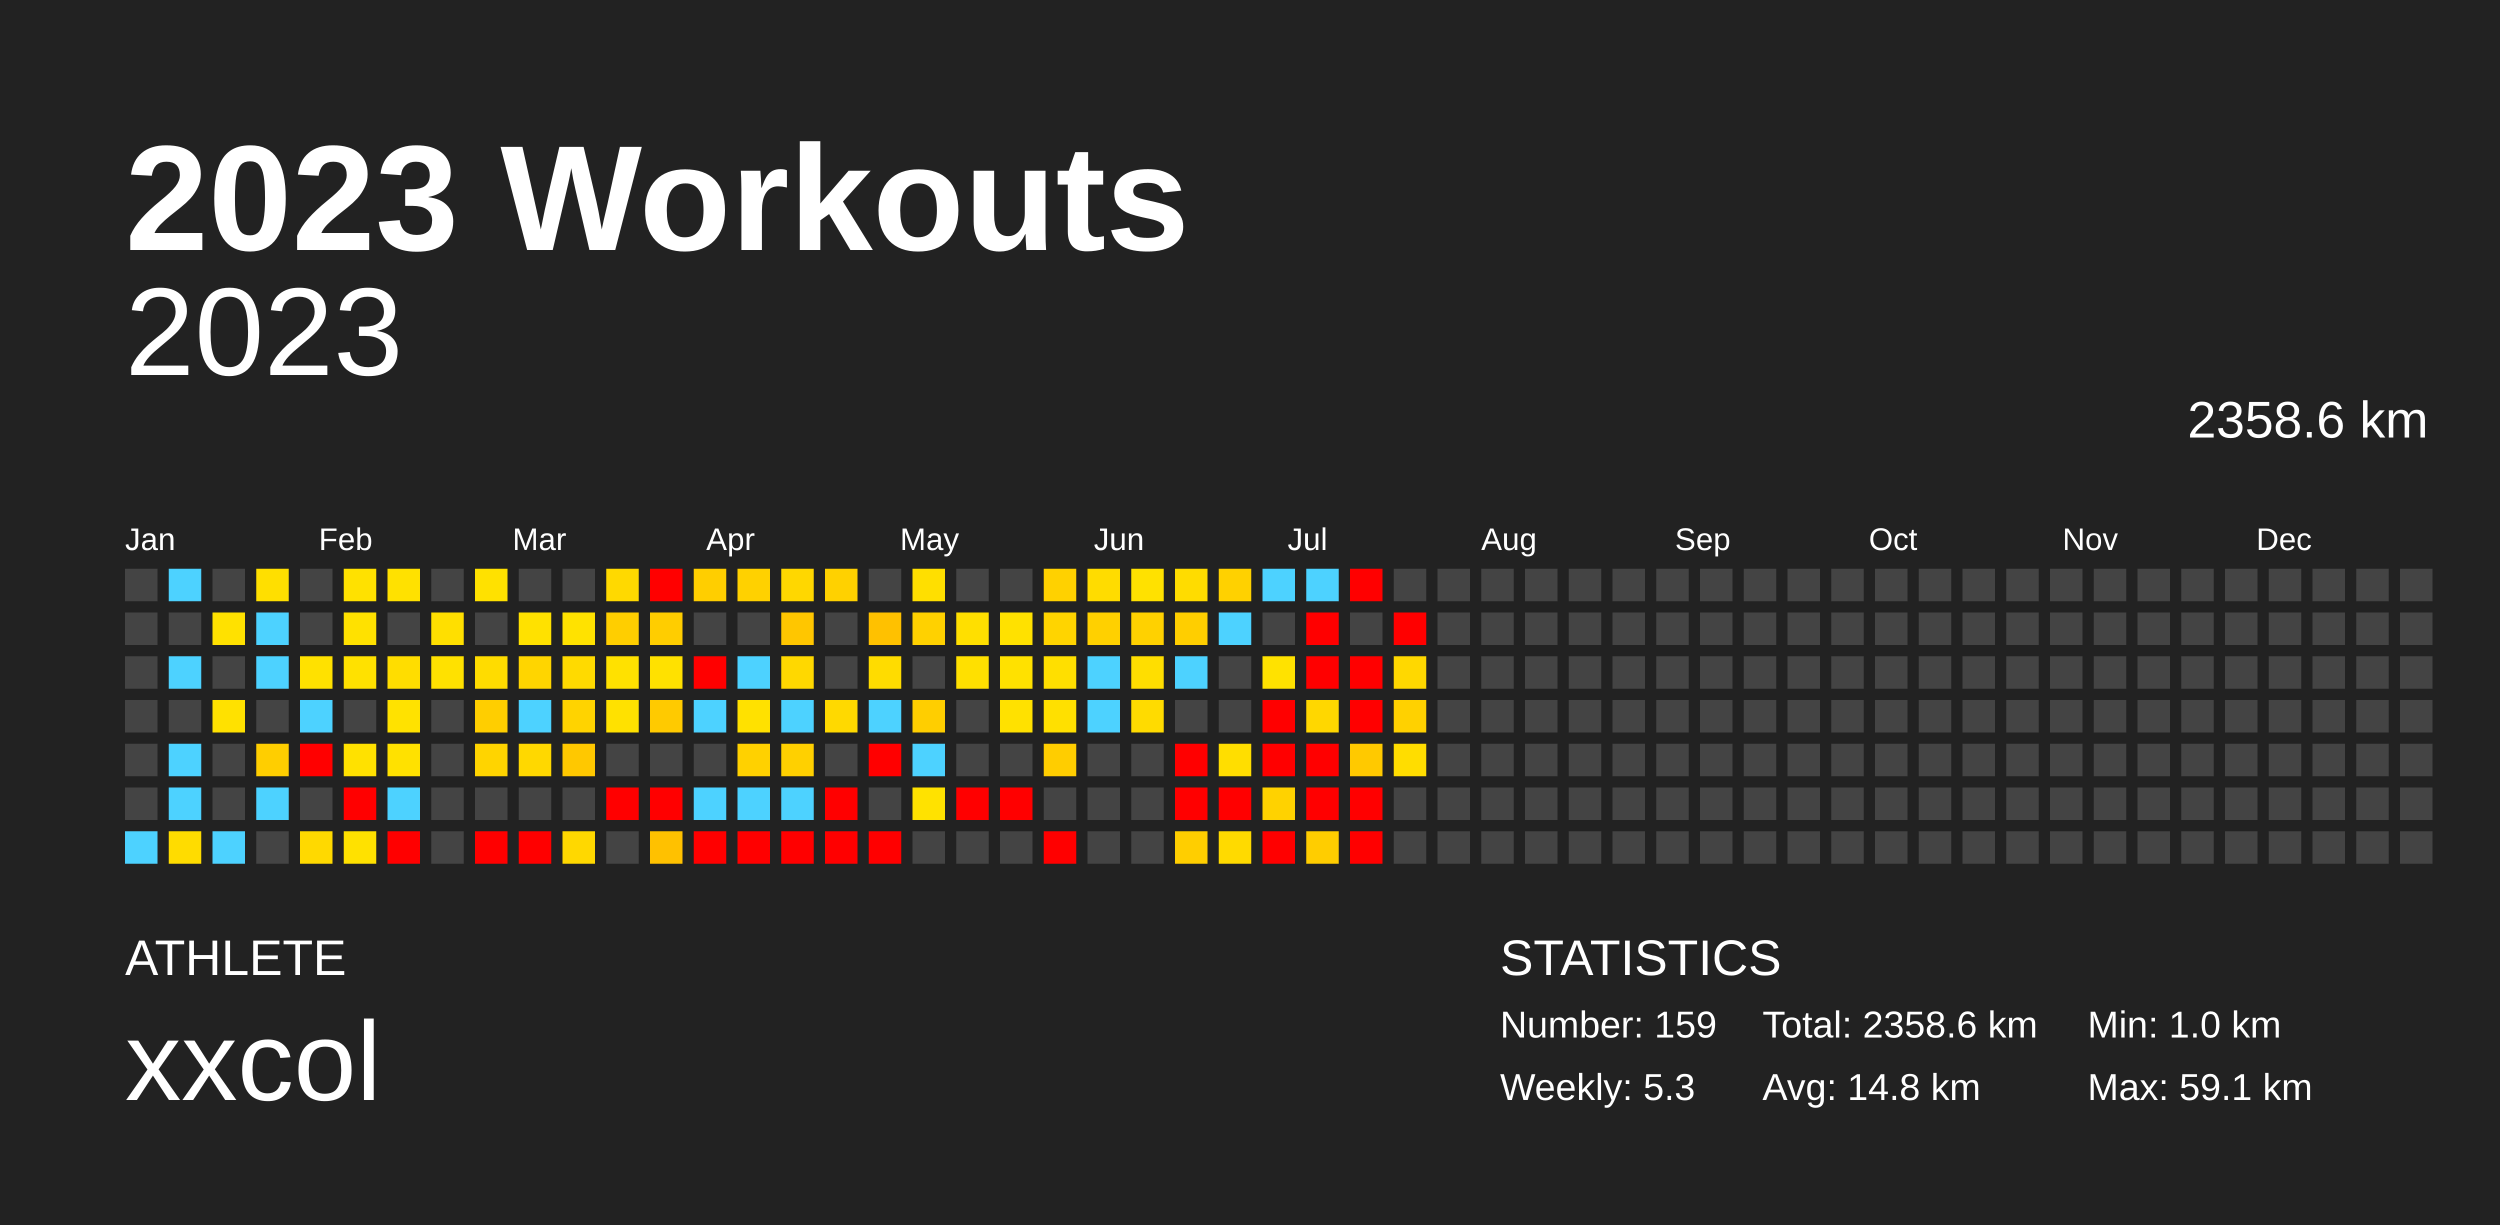
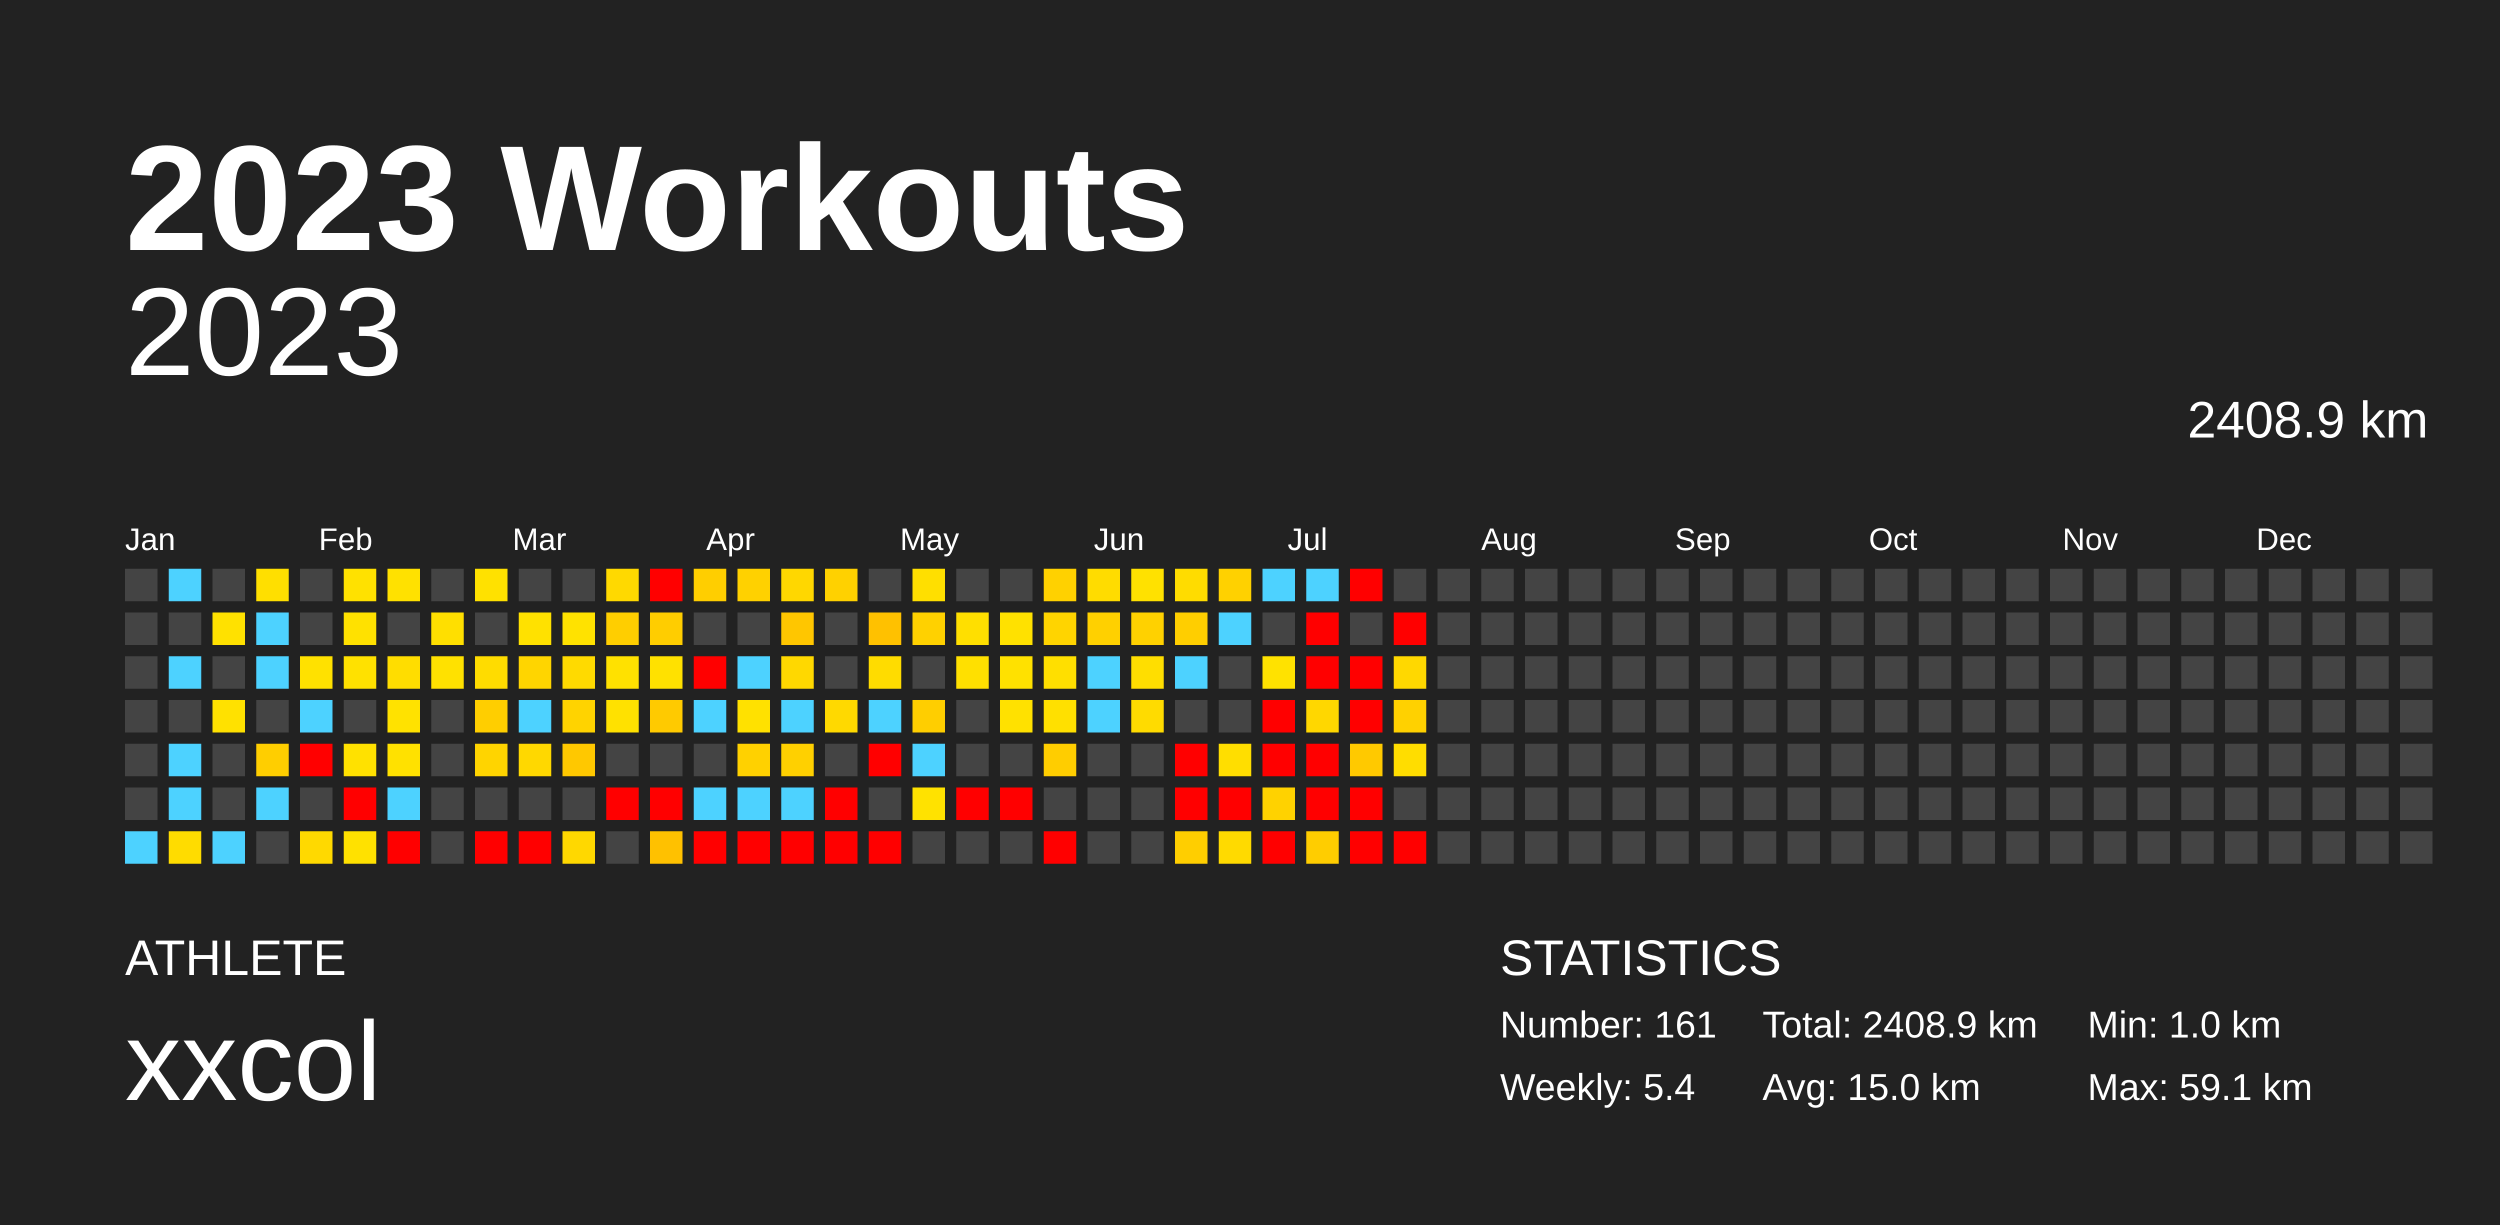
<svg xmlns="http://www.w3.org/2000/svg" baseProfile="full" height="98mm" version="1.1" viewBox="0,0,200,98" width="200mm">
  <defs />
  <rect fill="#222222" height="98" width="200" x="0" y="0" />
  <text fill="#FFFFFF" style="font-size:12px; font-family:Arial; font-weight:bold;" x="10" y="20">2023 Workouts</text>
  <text fill="#FFFFFF" style="font-size:4px; font-family:Arial" x="10" y="78">ATHLETE</text>
  <text fill="#FFFFFF" style="font-size:9px; font-family:Arial" x="10" y="88">xxcol</text>
  <text fill="#FFFFFF" style="font-size:4px; font-family:Arial" x="120" y="78">STATISTICS</text>
-   <text fill="#FFFFFF" style="font-size:3px; font-family:Arial" x="120" y="83">Number: 159</text>
-   <text fill="#FFFFFF" style="font-size:3px; font-family:Arial" x="120" y="88">Weekly: 5.3</text>
-   <text fill="#FFFFFF" style="font-size:3px; font-family:Arial" x="141" y="83">Total: 2358.6 km</text>
-   <text fill="#FFFFFF" style="font-size:3px; font-family:Arial" x="141" y="88">Avg: 14.8 km</text>
+   <text fill="#FFFFFF" style="font-size:3px; font-family:Arial" x="120" y="83">Number: 161</text>
+   <text fill="#FFFFFF" style="font-size:3px; font-family:Arial" x="120" y="88">Weekly: 5.4</text>
+   <text fill="#FFFFFF" style="font-size:3px; font-family:Arial" x="141" y="83">Total: 2408.9 km</text>
+   <text fill="#FFFFFF" style="font-size:3px; font-family:Arial" x="141" y="88">Avg: 15.0 km</text>
  <text fill="#FFFFFF" style="font-size:3px; font-family:Arial" x="167" y="83">Min: 1.0 km</text>
  <text fill="#FFFFFF" style="font-size:3px; font-family:Arial" x="167" y="88">Max: 59.1 km</text>
  <text alignment-baseline="hanging" fill="#FFFFFF" style="font-size:10.0px; font-family:Arial;" x="10" y="30">2023</text>
-   <text alignment-baseline="hanging" fill="#FFFFFF" style="font-size:4.125px; font-family:Arial;" x="175" y="35">2358.6 km</text>
+   <text alignment-baseline="hanging" fill="#FFFFFF" style="font-size:4.125px; font-family:Arial;" x="175" y="35">2408.9 km</text>
  <text fill="#FFFFFF" style="font-size:2.5px; font-family:Arial" x="10.0" y="44">Jan</text>
  <text fill="#FFFFFF" style="font-size:2.5px; font-family:Arial" x="25.5" y="44">Feb</text>
  <text fill="#FFFFFF" style="font-size:2.5px; font-family:Arial" x="41.0" y="44">Mar</text>
  <text fill="#FFFFFF" style="font-size:2.5px; font-family:Arial" x="56.5" y="44">Apr</text>
  <text fill="#FFFFFF" style="font-size:2.5px; font-family:Arial" x="72.0" y="44">May</text>
  <text fill="#FFFFFF" style="font-size:2.5px; font-family:Arial" x="87.5" y="44">Jun</text>
  <text fill="#FFFFFF" style="font-size:2.5px; font-family:Arial" x="103.0" y="44">Jul</text>
  <text fill="#FFFFFF" style="font-size:2.5px; font-family:Arial" x="118.5" y="44">Aug</text>
  <text fill="#FFFFFF" style="font-size:2.5px; font-family:Arial" x="134.0" y="44">Sep</text>
  <text fill="#FFFFFF" style="font-size:2.5px; font-family:Arial" x="149.5" y="44">Oct</text>
  <text fill="#FFFFFF" style="font-size:2.5px; font-family:Arial" x="165.0" y="44">Nov</text>
  <text fill="#FFFFFF" style="font-size:2.5px; font-family:Arial" x="180.5" y="44">Dec</text>
  <rect fill="#444444" height="2.6" width="2.6" x="10.0" y="45.5" />
  <rect fill="#444444" height="2.6" width="2.6" x="10.0" y="49.0" />
  <rect fill="#444444" height="2.6" width="2.6" x="10.0" y="52.5" />
  <rect fill="#444444" height="2.6" width="2.6" x="10.0" y="56.0" />
  <rect fill="#444444" height="2.6" width="2.6" x="10.0" y="59.5" />
  <rect fill="#444444" height="2.6" width="2.6" x="10.0" y="63.0" />
  <rect fill="#4dd2ff" height="2.6" width="2.6" x="10.0" y="66.5" />
  <rect fill="#4dd2ff" height="2.6" width="2.6" x="13.5" y="45.5" />
  <rect fill="#444444" height="2.6" width="2.6" x="13.5" y="49.0" />
  <rect fill="#4dd2ff" height="2.6" width="2.6" x="13.5" y="52.5" />
  <rect fill="#444444" height="2.6" width="2.6" x="13.5" y="56.0" />
  <rect fill="#4dd2ff" height="2.6" width="2.6" x="13.5" y="59.5" />
  <rect fill="#4dd2ff" height="2.6" width="2.6" x="13.5" y="63.0" />
  <rect fill="#ffdc00" height="2.6" width="2.6" x="13.5" y="66.5" />
  <rect fill="#444444" height="2.6" width="2.6" x="17.0" y="45.5" />
  <rect fill="#ffe100" height="2.6" width="2.6" x="17.0" y="49.0" />
  <rect fill="#444444" height="2.6" width="2.6" x="17.0" y="52.5" />
  <rect fill="#ffe100" height="2.6" width="2.6" x="17.0" y="56.0" />
  <rect fill="#444444" height="2.6" width="2.6" x="17.0" y="59.5" />
  <rect fill="#444444" height="2.6" width="2.6" x="17.0" y="63.0" />
  <rect fill="#4dd2ff" height="2.6" width="2.6" x="17.0" y="66.5" />
  <rect fill="#ffdf00" height="2.6" width="2.6" x="20.5" y="45.5" />
  <rect fill="#4dd2ff" height="2.6" width="2.6" x="20.5" y="49.0" />
  <rect fill="#4dd2ff" height="2.6" width="2.6" x="20.5" y="52.5" />
  <rect fill="#444444" height="2.6" width="2.6" x="20.5" y="56.0" />
  <rect fill="#ffce00" height="2.6" width="2.6" x="20.5" y="59.5" />
  <rect fill="#4dd2ff" height="2.6" width="2.6" x="20.5" y="63.0" />
  <rect fill="#444444" height="2.6" width="2.6" x="20.5" y="66.5" />
  <rect fill="#444444" height="2.6" width="2.6" x="24.0" y="45.5" />
  <rect fill="#444444" height="2.6" width="2.6" x="24.0" y="49.0" />
  <rect fill="#ffe100" height="2.6" width="2.6" x="24.0" y="52.5" />
  <rect fill="#4dd2ff" height="2.6" width="2.6" x="24.0" y="56.0" />
  <rect fill="red" height="2.6" width="2.6" x="24.0" y="59.5" />
  <rect fill="#444444" height="2.6" width="2.6" x="24.0" y="63.0" />
  <rect fill="#ffd900" height="2.6" width="2.6" x="24.0" y="66.5" />
  <rect fill="#ffe100" height="2.6" width="2.6" x="27.5" y="45.5" />
  <rect fill="#ffe100" height="2.6" width="2.6" x="27.5" y="49.0" />
  <rect fill="#ffe100" height="2.6" width="2.6" x="27.5" y="52.5" />
  <rect fill="#444444" height="2.6" width="2.6" x="27.5" y="56.0" />
  <rect fill="#ffe100" height="2.6" width="2.6" x="27.5" y="59.5" />
  <rect fill="red" height="2.6" width="2.6" x="27.5" y="63.0" />
  <rect fill="#ffe100" height="2.6" width="2.6" x="27.5" y="66.5" />
  <rect fill="#ffe100" height="2.6" width="2.6" x="31.0" y="45.5" />
  <rect fill="#444444" height="2.6" width="2.6" x="31.0" y="49.0" />
  <rect fill="#ffdd00" height="2.6" width="2.6" x="31.0" y="52.5" />
  <rect fill="#ffe200" height="2.6" width="2.6" x="31.0" y="56.0" />
  <rect fill="#ffe100" height="2.6" width="2.6" x="31.0" y="59.5" />
  <rect fill="#4dd2ff" height="2.6" width="2.6" x="31.0" y="63.0" />
  <rect fill="red" height="2.6" width="2.6" x="31.0" y="66.5" />
  <rect fill="#444444" height="2.6" width="2.6" x="34.5" y="45.5" />
  <rect fill="#ffdf00" height="2.6" width="2.6" x="34.5" y="49.0" />
  <rect fill="#ffe100" height="2.6" width="2.6" x="34.5" y="52.5" />
  <rect fill="#444444" height="2.6" width="2.6" x="34.5" y="56.0" />
  <rect fill="#444444" height="2.6" width="2.6" x="34.5" y="59.5" />
  <rect fill="#444444" height="2.6" width="2.6" x="34.5" y="63.0" />
  <rect fill="#444444" height="2.6" width="2.6" x="34.5" y="66.5" />
  <rect fill="#ffe100" height="2.6" width="2.6" x="38.0" y="45.5" />
  <rect fill="#444444" height="2.6" width="2.6" x="38.0" y="49.0" />
  <rect fill="#ffdc00" height="2.6" width="2.6" x="38.0" y="52.5" />
  <rect fill="#ffce00" height="2.6" width="2.6" x="38.0" y="56.0" />
  <rect fill="#ffd400" height="2.6" width="2.6" x="38.0" y="59.5" />
  <rect fill="#444444" height="2.6" width="2.6" x="38.0" y="63.0" />
  <rect fill="red" height="2.6" width="2.6" x="38.0" y="66.5" />
  <rect fill="#444444" height="2.6" width="2.6" x="41.5" y="45.5" />
  <rect fill="#ffe100" height="2.6" width="2.6" x="41.5" y="49.0" />
  <rect fill="#ffd500" height="2.6" width="2.6" x="41.5" y="52.5" />
  <rect fill="#4dd2ff" height="2.6" width="2.6" x="41.5" y="56.0" />
  <rect fill="#ffd800" height="2.6" width="2.6" x="41.5" y="59.5" />
  <rect fill="#444444" height="2.6" width="2.6" x="41.5" y="63.0" />
  <rect fill="red" height="2.6" width="2.6" x="41.5" y="66.5" />
  <rect fill="#444444" height="2.6" width="2.6" x="45.0" y="45.5" />
  <rect fill="#ffe200" height="2.6" width="2.6" x="45.0" y="49.0" />
  <rect fill="#ffda00" height="2.6" width="2.6" x="45.0" y="52.5" />
  <rect fill="#ffd300" height="2.6" width="2.6" x="45.0" y="56.0" />
  <rect fill="#ffc800" height="2.6" width="2.6" x="45.0" y="59.5" />
  <rect fill="#444444" height="2.6" width="2.6" x="45.0" y="63.0" />
  <rect fill="#ffd800" height="2.6" width="2.6" x="45.0" y="66.5" />
  <rect fill="#ffd900" height="2.6" width="2.6" x="48.5" y="45.5" />
  <rect fill="#ffce00" height="2.6" width="2.6" x="48.5" y="49.0" />
  <rect fill="#ffe100" height="2.6" width="2.6" x="48.5" y="52.5" />
  <rect fill="#ffe100" height="2.6" width="2.6" x="48.5" y="56.0" />
  <rect fill="#444444" height="2.6" width="2.6" x="48.5" y="59.5" />
  <rect fill="red" height="2.6" width="2.6" x="48.5" y="63.0" />
  <rect fill="#444444" height="2.6" width="2.6" x="48.5" y="66.5" />
  <rect fill="red" height="2.6" width="2.6" x="52.0" y="45.5" />
  <rect fill="#ffcd00" height="2.6" width="2.6" x="52.0" y="49.0" />
  <rect fill="#ffe100" height="2.6" width="2.6" x="52.0" y="52.5" />
  <rect fill="#ffca00" height="2.6" width="2.6" x="52.0" y="56.0" />
  <rect fill="#444444" height="2.6" width="2.6" x="52.0" y="59.5" />
  <rect fill="red" height="2.6" width="2.6" x="52.0" y="63.0" />
  <rect fill="#ffc100" height="2.6" width="2.6" x="52.0" y="66.5" />
  <rect fill="#ffce00" height="2.6" width="2.6" x="55.5" y="45.5" />
  <rect fill="#444444" height="2.6" width="2.6" x="55.5" y="49.0" />
  <rect fill="red" height="2.6" width="2.6" x="55.5" y="52.5" />
  <rect fill="#4dd2ff" height="2.6" width="2.6" x="55.5" y="56.0" />
  <rect fill="#444444" height="2.6" width="2.6" x="55.5" y="59.5" />
  <rect fill="#4dd2ff" height="2.6" width="2.6" x="55.5" y="63.0" />
  <rect fill="red" height="2.6" width="2.6" x="55.5" y="66.5" />
  <rect fill="#ffd100" height="2.6" width="2.6" x="59.0" y="45.5" />
  <rect fill="#444444" height="2.6" width="2.6" x="59.0" y="49.0" />
  <rect fill="#4dd2ff" height="2.6" width="2.6" x="59.0" y="52.5" />
  <rect fill="#ffe100" height="2.6" width="2.6" x="59.0" y="56.0" />
  <rect fill="#ffd100" height="2.6" width="2.6" x="59.0" y="59.5" />
  <rect fill="#4dd2ff" height="2.6" width="2.6" x="59.0" y="63.0" />
  <rect fill="red" height="2.6" width="2.6" x="59.0" y="66.5" />
  <rect fill="#ffd700" height="2.6" width="2.6" x="62.5" y="45.5" />
  <rect fill="#ffc600" height="2.6" width="2.6" x="62.5" y="49.0" />
  <rect fill="#ffd800" height="2.6" width="2.6" x="62.5" y="52.5" />
  <rect fill="#4dd2ff" height="2.6" width="2.6" x="62.5" y="56.0" />
  <rect fill="#ffd000" height="2.6" width="2.6" x="62.5" y="59.5" />
  <rect fill="#4dd2ff" height="2.6" width="2.6" x="62.5" y="63.0" />
  <rect fill="red" height="2.6" width="2.6" x="62.5" y="66.5" />
  <rect fill="#ffd100" height="2.6" width="2.6" x="66.0" y="45.5" />
  <rect fill="#444444" height="2.6" width="2.6" x="66.0" y="49.0" />
  <rect fill="#444444" height="2.6" width="2.6" x="66.0" y="52.5" />
  <rect fill="#ffd900" height="2.6" width="2.6" x="66.0" y="56.0" />
  <rect fill="#444444" height="2.6" width="2.6" x="66.0" y="59.5" />
  <rect fill="red" height="2.6" width="2.6" x="66.0" y="63.0" />
  <rect fill="red" height="2.6" width="2.6" x="66.0" y="66.5" />
  <rect fill="#444444" height="2.6" width="2.6" x="69.5" y="45.5" />
  <rect fill="#ffc100" height="2.6" width="2.6" x="69.5" y="49.0" />
  <rect fill="#ffdc00" height="2.6" width="2.6" x="69.5" y="52.5" />
  <rect fill="#4dd2ff" height="2.6" width="2.6" x="69.5" y="56.0" />
  <rect fill="red" height="2.6" width="2.6" x="69.5" y="59.5" />
  <rect fill="#444444" height="2.6" width="2.6" x="69.5" y="63.0" />
  <rect fill="red" height="2.6" width="2.6" x="69.5" y="66.5" />
  <rect fill="#ffdf00" height="2.6" width="2.6" x="73.0" y="45.5" />
  <rect fill="#ffd100" height="2.6" width="2.6" x="73.0" y="49.0" />
  <rect fill="#444444" height="2.6" width="2.6" x="73.0" y="52.5" />
  <rect fill="#ffce00" height="2.6" width="2.6" x="73.0" y="56.0" />
  <rect fill="#4dd2ff" height="2.6" width="2.6" x="73.0" y="59.5" />
  <rect fill="#ffe200" height="2.6" width="2.6" x="73.0" y="63.0" />
  <rect fill="#444444" height="2.6" width="2.6" x="73.0" y="66.5" />
  <rect fill="#444444" height="2.6" width="2.6" x="76.5" y="45.5" />
  <rect fill="#ffdf00" height="2.6" width="2.6" x="76.5" y="49.0" />
  <rect fill="#ffe000" height="2.6" width="2.6" x="76.5" y="52.5" />
  <rect fill="#444444" height="2.6" width="2.6" x="76.5" y="56.0" />
  <rect fill="#444444" height="2.6" width="2.6" x="76.5" y="59.5" />
  <rect fill="red" height="2.6" width="2.6" x="76.5" y="63.0" />
  <rect fill="#444444" height="2.6" width="2.6" x="76.5" y="66.5" />
  <rect fill="#444444" height="2.6" width="2.6" x="80.0" y="45.5" />
  <rect fill="#ffe100" height="2.6" width="2.6" x="80.0" y="49.0" />
  <rect fill="#ffe100" height="2.6" width="2.6" x="80.0" y="52.5" />
  <rect fill="#ffe100" height="2.6" width="2.6" x="80.0" y="56.0" />
  <rect fill="#444444" height="2.6" width="2.6" x="80.0" y="59.5" />
  <rect fill="red" height="2.6" width="2.6" x="80.0" y="63.0" />
  <rect fill="#444444" height="2.6" width="2.6" x="80.0" y="66.5" />
  <rect fill="#ffd100" height="2.6" width="2.6" x="83.5" y="45.5" />
  <rect fill="#ffd400" height="2.6" width="2.6" x="83.5" y="49.0" />
  <rect fill="#ffdf00" height="2.6" width="2.6" x="83.5" y="52.5" />
  <rect fill="#ffe000" height="2.6" width="2.6" x="83.5" y="56.0" />
  <rect fill="#ffcd00" height="2.6" width="2.6" x="83.5" y="59.5" />
  <rect fill="#444444" height="2.6" width="2.6" x="83.5" y="63.0" />
  <rect fill="red" height="2.6" width="2.6" x="83.5" y="66.5" />
  <rect fill="#ffdc00" height="2.6" width="2.6" x="87.0" y="45.5" />
  <rect fill="#ffd000" height="2.6" width="2.6" x="87.0" y="49.0" />
  <rect fill="#4dd2ff" height="2.6" width="2.6" x="87.0" y="52.5" />
  <rect fill="#4dd2ff" height="2.6" width="2.6" x="87.0" y="56.0" />
  <rect fill="#444444" height="2.6" width="2.6" x="87.0" y="59.5" />
  <rect fill="#444444" height="2.6" width="2.6" x="87.0" y="63.0" />
  <rect fill="#444444" height="2.6" width="2.6" x="87.0" y="66.5" />
  <rect fill="#ffe100" height="2.6" width="2.6" x="90.5" y="45.5" />
  <rect fill="#ffd100" height="2.6" width="2.6" x="90.5" y="49.0" />
  <rect fill="#ffde00" height="2.6" width="2.6" x="90.5" y="52.5" />
  <rect fill="#ffdb00" height="2.6" width="2.6" x="90.5" y="56.0" />
  <rect fill="#444444" height="2.6" width="2.6" x="90.5" y="59.5" />
  <rect fill="#444444" height="2.6" width="2.6" x="90.5" y="63.0" />
  <rect fill="#444444" height="2.6" width="2.6" x="90.5" y="66.5" />
  <rect fill="#ffdc00" height="2.6" width="2.6" x="94.0" y="45.5" />
  <rect fill="#ffce00" height="2.6" width="2.6" x="94.0" y="49.0" />
  <rect fill="#4dd2ff" height="2.6" width="2.6" x="94.0" y="52.5" />
  <rect fill="#444444" height="2.6" width="2.6" x="94.0" y="56.0" />
  <rect fill="red" height="2.6" width="2.6" x="94.0" y="59.5" />
  <rect fill="red" height="2.6" width="2.6" x="94.0" y="63.0" />
  <rect fill="#ffce00" height="2.6" width="2.6" x="94.0" y="66.5" />
  <rect fill="#ffd100" height="2.6" width="2.6" x="97.5" y="45.5" />
  <rect fill="#4dd2ff" height="2.6" width="2.6" x="97.5" y="49.0" />
  <rect fill="#444444" height="2.6" width="2.6" x="97.5" y="52.5" />
  <rect fill="#444444" height="2.6" width="2.6" x="97.5" y="56.0" />
  <rect fill="#ffde00" height="2.6" width="2.6" x="97.5" y="59.5" />
  <rect fill="red" height="2.6" width="2.6" x="97.5" y="63.0" />
  <rect fill="#ffda00" height="2.6" width="2.6" x="97.5" y="66.5" />
  <rect fill="#4dd2ff" height="2.6" width="2.6" x="101.0" y="45.5" />
  <rect fill="#444444" height="2.6" width="2.6" x="101.0" y="49.0" />
  <rect fill="#ffe200" height="2.6" width="2.6" x="101.0" y="52.5" />
  <rect fill="red" height="2.6" width="2.6" x="101.0" y="56.0" />
  <rect fill="red" height="2.6" width="2.6" x="101.0" y="59.5" />
  <rect fill="#ffd200" height="2.6" width="2.6" x="101.0" y="63.0" />
  <rect fill="red" height="2.6" width="2.6" x="101.0" y="66.5" />
  <rect fill="#4dd2ff" height="2.6" width="2.6" x="104.5" y="45.5" />
  <rect fill="red" height="2.6" width="2.6" x="104.5" y="49.0" />
  <rect fill="red" height="2.6" width="2.6" x="104.5" y="52.5" />
  <rect fill="#ffd700" height="2.6" width="2.6" x="104.5" y="56.0" />
  <rect fill="red" height="2.6" width="2.6" x="104.5" y="59.5" />
  <rect fill="red" height="2.6" width="2.6" x="104.5" y="63.0" />
  <rect fill="#ffcd00" height="2.6" width="2.6" x="104.5" y="66.5" />
  <rect fill="red" height="2.6" width="2.6" x="108.0" y="45.5" />
  <rect fill="#444444" height="2.6" width="2.6" x="108.0" y="49.0" />
  <rect fill="red" height="2.6" width="2.6" x="108.0" y="52.5" />
  <rect fill="red" height="2.6" width="2.6" x="108.0" y="56.0" />
  <rect fill="#ffc900" height="2.6" width="2.6" x="108.0" y="59.5" />
  <rect fill="red" height="2.6" width="2.6" x="108.0" y="63.0" />
  <rect fill="red" height="2.6" width="2.6" x="108.0" y="66.5" />
  <rect fill="#444444" height="2.6" width="2.6" x="111.5" y="45.5" />
  <rect fill="red" height="2.6" width="2.6" x="111.5" y="49.0" />
  <rect fill="#ffd800" height="2.6" width="2.6" x="111.5" y="52.5" />
  <rect fill="#ffd100" height="2.6" width="2.6" x="111.5" y="56.0" />
  <rect fill="#ffdd00" height="2.6" width="2.6" x="111.5" y="59.5" />
  <rect fill="#444444" height="2.6" width="2.6" x="111.5" y="63.0" />
-   <rect fill="#444444" height="2.6" width="2.6" x="111.5" y="66.5" />
+   <rect fill="red" height="2.6" width="2.6" x="111.5" y="66.5" />
  <rect fill="#444444" height="2.6" width="2.6" x="115.0" y="45.5" />
  <rect fill="#444444" height="2.6" width="2.6" x="115.0" y="49.0" />
  <rect fill="#444444" height="2.6" width="2.6" x="115.0" y="52.5" />
  <rect fill="#444444" height="2.6" width="2.6" x="115.0" y="56.0" />
  <rect fill="#444444" height="2.6" width="2.6" x="115.0" y="59.5" />
  <rect fill="#444444" height="2.6" width="2.6" x="115.0" y="63.0" />
  <rect fill="#444444" height="2.6" width="2.6" x="115.0" y="66.5" />
  <rect fill="#444444" height="2.6" width="2.6" x="118.5" y="45.5" />
  <rect fill="#444444" height="2.6" width="2.6" x="118.5" y="49.0" />
  <rect fill="#444444" height="2.6" width="2.6" x="118.5" y="52.5" />
  <rect fill="#444444" height="2.6" width="2.6" x="118.5" y="56.0" />
  <rect fill="#444444" height="2.6" width="2.6" x="118.5" y="59.5" />
  <rect fill="#444444" height="2.6" width="2.6" x="118.5" y="63.0" />
  <rect fill="#444444" height="2.6" width="2.6" x="118.5" y="66.5" />
  <rect fill="#444444" height="2.6" width="2.6" x="122.0" y="45.5" />
  <rect fill="#444444" height="2.6" width="2.6" x="122.0" y="49.0" />
  <rect fill="#444444" height="2.6" width="2.6" x="122.0" y="52.5" />
  <rect fill="#444444" height="2.6" width="2.6" x="122.0" y="56.0" />
  <rect fill="#444444" height="2.6" width="2.6" x="122.0" y="59.5" />
  <rect fill="#444444" height="2.6" width="2.6" x="122.0" y="63.0" />
  <rect fill="#444444" height="2.6" width="2.6" x="122.0" y="66.5" />
  <rect fill="#444444" height="2.6" width="2.6" x="125.5" y="45.5" />
  <rect fill="#444444" height="2.6" width="2.6" x="125.5" y="49.0" />
  <rect fill="#444444" height="2.6" width="2.6" x="125.5" y="52.5" />
  <rect fill="#444444" height="2.6" width="2.6" x="125.5" y="56.0" />
  <rect fill="#444444" height="2.6" width="2.6" x="125.5" y="59.5" />
  <rect fill="#444444" height="2.6" width="2.6" x="125.5" y="63.0" />
  <rect fill="#444444" height="2.6" width="2.6" x="125.5" y="66.5" />
  <rect fill="#444444" height="2.6" width="2.6" x="129.0" y="45.5" />
  <rect fill="#444444" height="2.6" width="2.6" x="129.0" y="49.0" />
  <rect fill="#444444" height="2.6" width="2.6" x="129.0" y="52.5" />
  <rect fill="#444444" height="2.6" width="2.6" x="129.0" y="56.0" />
  <rect fill="#444444" height="2.6" width="2.6" x="129.0" y="59.5" />
  <rect fill="#444444" height="2.6" width="2.6" x="129.0" y="63.0" />
  <rect fill="#444444" height="2.6" width="2.6" x="129.0" y="66.5" />
  <rect fill="#444444" height="2.6" width="2.6" x="132.5" y="45.5" />
  <rect fill="#444444" height="2.6" width="2.6" x="132.5" y="49.0" />
  <rect fill="#444444" height="2.6" width="2.6" x="132.5" y="52.5" />
  <rect fill="#444444" height="2.6" width="2.6" x="132.5" y="56.0" />
  <rect fill="#444444" height="2.6" width="2.6" x="132.5" y="59.5" />
  <rect fill="#444444" height="2.6" width="2.6" x="132.5" y="63.0" />
  <rect fill="#444444" height="2.6" width="2.6" x="132.5" y="66.5" />
  <rect fill="#444444" height="2.6" width="2.6" x="136.0" y="45.5" />
  <rect fill="#444444" height="2.6" width="2.6" x="136.0" y="49.0" />
  <rect fill="#444444" height="2.6" width="2.6" x="136.0" y="52.5" />
  <rect fill="#444444" height="2.6" width="2.6" x="136.0" y="56.0" />
  <rect fill="#444444" height="2.6" width="2.6" x="136.0" y="59.5" />
  <rect fill="#444444" height="2.6" width="2.6" x="136.0" y="63.0" />
  <rect fill="#444444" height="2.6" width="2.6" x="136.0" y="66.5" />
  <rect fill="#444444" height="2.6" width="2.6" x="139.5" y="45.5" />
  <rect fill="#444444" height="2.6" width="2.6" x="139.5" y="49.0" />
  <rect fill="#444444" height="2.6" width="2.6" x="139.5" y="52.5" />
  <rect fill="#444444" height="2.6" width="2.6" x="139.5" y="56.0" />
  <rect fill="#444444" height="2.6" width="2.6" x="139.5" y="59.5" />
  <rect fill="#444444" height="2.6" width="2.6" x="139.5" y="63.0" />
  <rect fill="#444444" height="2.6" width="2.6" x="139.5" y="66.5" />
  <rect fill="#444444" height="2.6" width="2.6" x="143.0" y="45.5" />
  <rect fill="#444444" height="2.6" width="2.6" x="143.0" y="49.0" />
  <rect fill="#444444" height="2.6" width="2.6" x="143.0" y="52.5" />
  <rect fill="#444444" height="2.6" width="2.6" x="143.0" y="56.0" />
  <rect fill="#444444" height="2.6" width="2.6" x="143.0" y="59.5" />
  <rect fill="#444444" height="2.6" width="2.6" x="143.0" y="63.0" />
  <rect fill="#444444" height="2.6" width="2.6" x="143.0" y="66.5" />
  <rect fill="#444444" height="2.6" width="2.6" x="146.5" y="45.5" />
  <rect fill="#444444" height="2.6" width="2.6" x="146.5" y="49.0" />
  <rect fill="#444444" height="2.6" width="2.6" x="146.5" y="52.5" />
  <rect fill="#444444" height="2.6" width="2.6" x="146.5" y="56.0" />
  <rect fill="#444444" height="2.6" width="2.6" x="146.5" y="59.5" />
  <rect fill="#444444" height="2.6" width="2.6" x="146.5" y="63.0" />
  <rect fill="#444444" height="2.6" width="2.6" x="146.5" y="66.5" />
  <rect fill="#444444" height="2.6" width="2.6" x="150.0" y="45.5" />
  <rect fill="#444444" height="2.6" width="2.6" x="150.0" y="49.0" />
  <rect fill="#444444" height="2.6" width="2.6" x="150.0" y="52.5" />
  <rect fill="#444444" height="2.6" width="2.6" x="150.0" y="56.0" />
  <rect fill="#444444" height="2.6" width="2.6" x="150.0" y="59.5" />
  <rect fill="#444444" height="2.6" width="2.6" x="150.0" y="63.0" />
  <rect fill="#444444" height="2.6" width="2.6" x="150.0" y="66.5" />
  <rect fill="#444444" height="2.6" width="2.6" x="153.5" y="45.5" />
  <rect fill="#444444" height="2.6" width="2.6" x="153.5" y="49.0" />
  <rect fill="#444444" height="2.6" width="2.6" x="153.5" y="52.5" />
  <rect fill="#444444" height="2.6" width="2.6" x="153.5" y="56.0" />
  <rect fill="#444444" height="2.6" width="2.6" x="153.5" y="59.5" />
  <rect fill="#444444" height="2.6" width="2.6" x="153.5" y="63.0" />
  <rect fill="#444444" height="2.6" width="2.6" x="153.5" y="66.5" />
  <rect fill="#444444" height="2.6" width="2.6" x="157.0" y="45.5" />
  <rect fill="#444444" height="2.6" width="2.6" x="157.0" y="49.0" />
  <rect fill="#444444" height="2.6" width="2.6" x="157.0" y="52.5" />
  <rect fill="#444444" height="2.6" width="2.6" x="157.0" y="56.0" />
  <rect fill="#444444" height="2.6" width="2.6" x="157.0" y="59.5" />
  <rect fill="#444444" height="2.6" width="2.6" x="157.0" y="63.0" />
  <rect fill="#444444" height="2.6" width="2.6" x="157.0" y="66.5" />
  <rect fill="#444444" height="2.6" width="2.6" x="160.5" y="45.5" />
  <rect fill="#444444" height="2.6" width="2.6" x="160.5" y="49.0" />
  <rect fill="#444444" height="2.6" width="2.6" x="160.5" y="52.5" />
  <rect fill="#444444" height="2.6" width="2.6" x="160.5" y="56.0" />
  <rect fill="#444444" height="2.6" width="2.6" x="160.5" y="59.5" />
  <rect fill="#444444" height="2.6" width="2.6" x="160.5" y="63.0" />
  <rect fill="#444444" height="2.6" width="2.6" x="160.5" y="66.5" />
  <rect fill="#444444" height="2.6" width="2.6" x="164.0" y="45.5" />
  <rect fill="#444444" height="2.6" width="2.6" x="164.0" y="49.0" />
  <rect fill="#444444" height="2.6" width="2.6" x="164.0" y="52.5" />
  <rect fill="#444444" height="2.6" width="2.6" x="164.0" y="56.0" />
  <rect fill="#444444" height="2.6" width="2.6" x="164.0" y="59.5" />
  <rect fill="#444444" height="2.6" width="2.6" x="164.0" y="63.0" />
  <rect fill="#444444" height="2.6" width="2.6" x="164.0" y="66.5" />
  <rect fill="#444444" height="2.6" width="2.6" x="167.5" y="45.5" />
  <rect fill="#444444" height="2.6" width="2.6" x="167.5" y="49.0" />
  <rect fill="#444444" height="2.6" width="2.6" x="167.5" y="52.5" />
  <rect fill="#444444" height="2.6" width="2.6" x="167.5" y="56.0" />
  <rect fill="#444444" height="2.6" width="2.6" x="167.5" y="59.5" />
  <rect fill="#444444" height="2.6" width="2.6" x="167.5" y="63.0" />
  <rect fill="#444444" height="2.6" width="2.6" x="167.5" y="66.5" />
  <rect fill="#444444" height="2.6" width="2.6" x="171.0" y="45.5" />
  <rect fill="#444444" height="2.6" width="2.6" x="171.0" y="49.0" />
  <rect fill="#444444" height="2.6" width="2.6" x="171.0" y="52.5" />
  <rect fill="#444444" height="2.6" width="2.6" x="171.0" y="56.0" />
  <rect fill="#444444" height="2.6" width="2.6" x="171.0" y="59.5" />
  <rect fill="#444444" height="2.6" width="2.6" x="171.0" y="63.0" />
  <rect fill="#444444" height="2.6" width="2.6" x="171.0" y="66.5" />
  <rect fill="#444444" height="2.6" width="2.6" x="174.5" y="45.5" />
  <rect fill="#444444" height="2.6" width="2.6" x="174.5" y="49.0" />
  <rect fill="#444444" height="2.6" width="2.6" x="174.5" y="52.5" />
  <rect fill="#444444" height="2.6" width="2.6" x="174.5" y="56.0" />
  <rect fill="#444444" height="2.6" width="2.6" x="174.5" y="59.5" />
  <rect fill="#444444" height="2.6" width="2.6" x="174.5" y="63.0" />
  <rect fill="#444444" height="2.6" width="2.6" x="174.5" y="66.5" />
  <rect fill="#444444" height="2.6" width="2.6" x="178.0" y="45.5" />
  <rect fill="#444444" height="2.6" width="2.6" x="178.0" y="49.0" />
  <rect fill="#444444" height="2.6" width="2.6" x="178.0" y="52.5" />
  <rect fill="#444444" height="2.6" width="2.6" x="178.0" y="56.0" />
  <rect fill="#444444" height="2.6" width="2.6" x="178.0" y="59.5" />
  <rect fill="#444444" height="2.6" width="2.6" x="178.0" y="63.0" />
  <rect fill="#444444" height="2.6" width="2.6" x="178.0" y="66.5" />
  <rect fill="#444444" height="2.6" width="2.6" x="181.5" y="45.5" />
  <rect fill="#444444" height="2.6" width="2.6" x="181.5" y="49.0" />
  <rect fill="#444444" height="2.6" width="2.6" x="181.5" y="52.5" />
  <rect fill="#444444" height="2.6" width="2.6" x="181.5" y="56.0" />
  <rect fill="#444444" height="2.6" width="2.6" x="181.5" y="59.5" />
  <rect fill="#444444" height="2.6" width="2.6" x="181.5" y="63.0" />
  <rect fill="#444444" height="2.6" width="2.6" x="181.5" y="66.5" />
  <rect fill="#444444" height="2.6" width="2.6" x="185.0" y="45.5" />
  <rect fill="#444444" height="2.6" width="2.6" x="185.0" y="49.0" />
  <rect fill="#444444" height="2.6" width="2.6" x="185.0" y="52.5" />
  <rect fill="#444444" height="2.6" width="2.6" x="185.0" y="56.0" />
  <rect fill="#444444" height="2.6" width="2.6" x="185.0" y="59.5" />
  <rect fill="#444444" height="2.6" width="2.6" x="185.0" y="63.0" />
  <rect fill="#444444" height="2.6" width="2.6" x="185.0" y="66.5" />
  <rect fill="#444444" height="2.6" width="2.6" x="188.5" y="45.5" />
  <rect fill="#444444" height="2.6" width="2.6" x="188.5" y="49.0" />
  <rect fill="#444444" height="2.6" width="2.6" x="188.5" y="52.5" />
  <rect fill="#444444" height="2.6" width="2.6" x="188.5" y="56.0" />
  <rect fill="#444444" height="2.6" width="2.6" x="188.5" y="59.5" />
  <rect fill="#444444" height="2.6" width="2.6" x="188.5" y="63.0" />
  <rect fill="#444444" height="2.6" width="2.6" x="188.5" y="66.5" />
  <rect fill="#444444" height="2.6" width="2.6" x="192.0" y="45.5" />
  <rect fill="#444444" height="2.6" width="2.6" x="192.0" y="49.0" />
  <rect fill="#444444" height="2.6" width="2.6" x="192.0" y="52.5" />
  <rect fill="#444444" height="2.6" width="2.6" x="192.0" y="56.0" />
  <rect fill="#444444" height="2.6" width="2.6" x="192.0" y="59.5" />
  <rect fill="#444444" height="2.6" width="2.6" x="192.0" y="63.0" />
  <rect fill="#444444" height="2.6" width="2.6" x="192.0" y="66.5" />
</svg>
